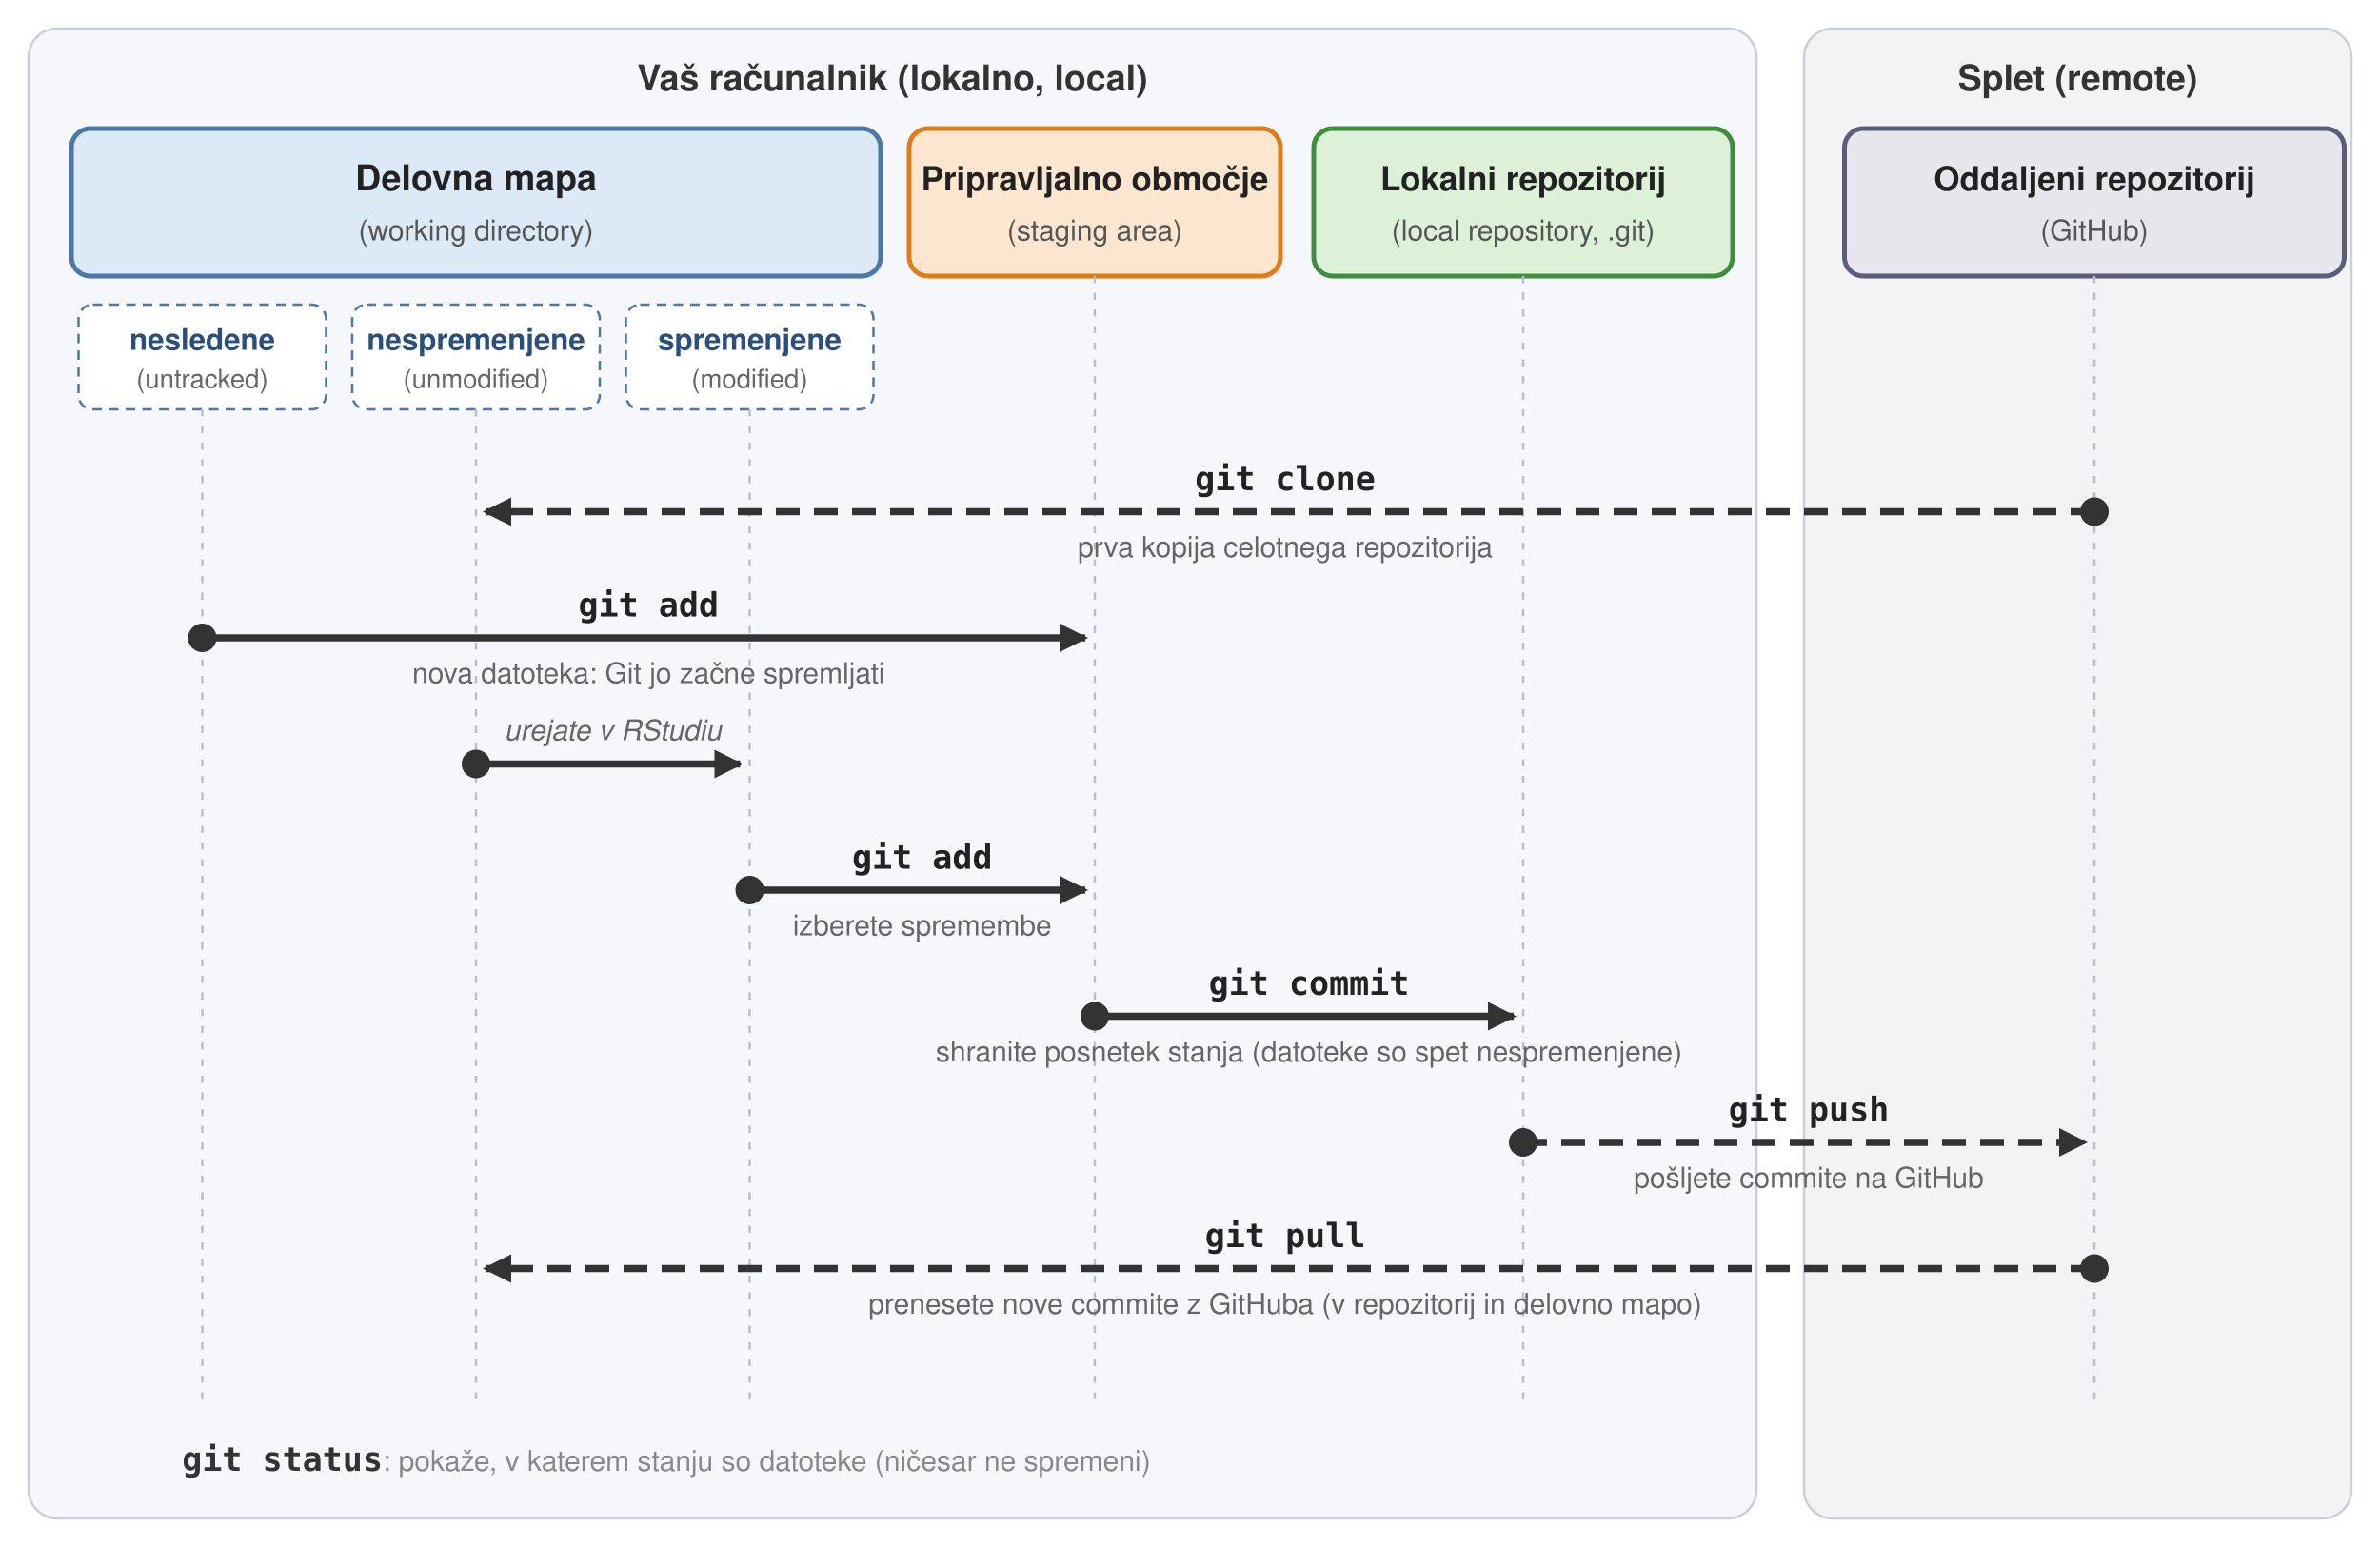
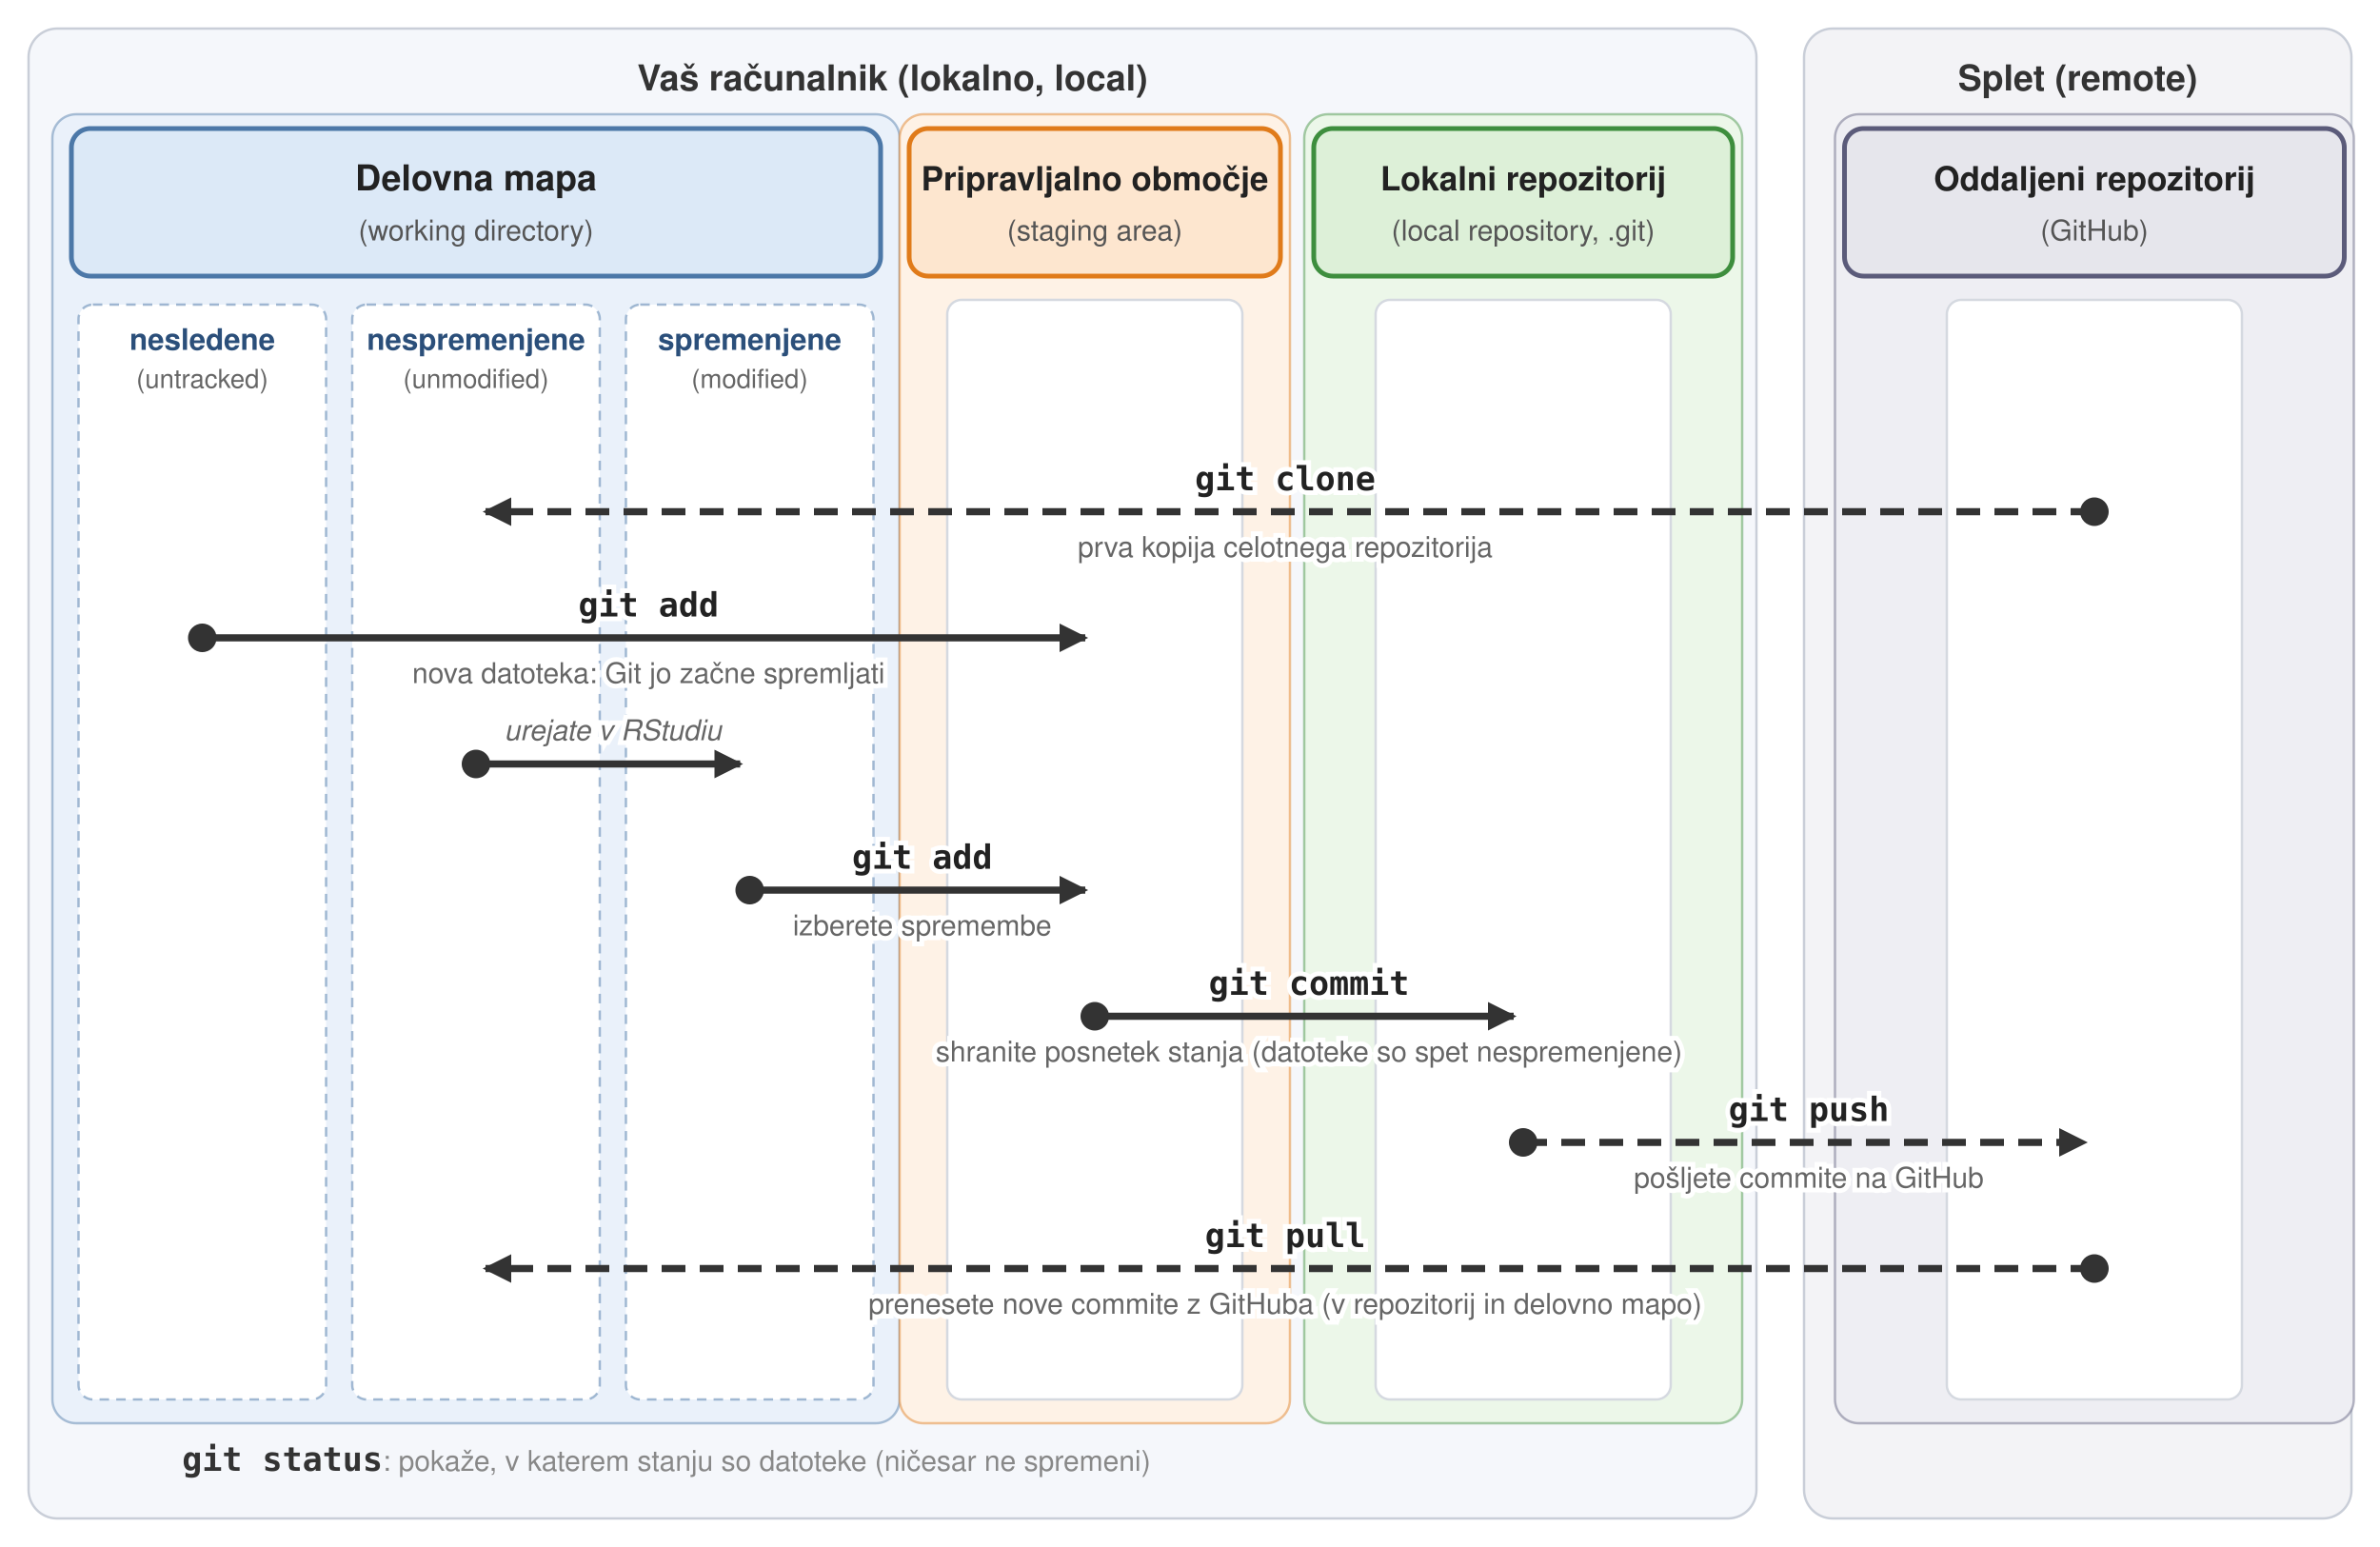
<svg xmlns="http://www.w3.org/2000/svg" width="1000" height="650" viewBox="0 0 1000 650" font-family="Segoe UI, Helvetica, Arial, sans-serif">
  <defs>
    <marker id="mr" viewBox="0 0 10 10" refX="9" refY="5" markerWidth="4" markerHeight="4" orient="auto">
      <path d="M0,0 L10,5 L0,10 z" fill="#D62728" />
    </marker>
    <marker id="ms" viewBox="0 0 10 10" refX="9" refY="5" markerWidth="4" markerHeight="4" orient="auto">
      <path d="M0,0 L10,5 L0,10 z" fill="#C4C4C4" />
    </marker>
    <marker id="mc" viewBox="0 0 10 10" refX="9" refY="5" markerWidth="4" markerHeight="4" orient="auto">
      <path d="M0,0 L10,5 L0,10 z" fill="#333333" />
    </marker>
  </defs>
  <rect width="1000" height="650" fill="white" />
  <rect x="12" y="12" width="726" height="626" rx="12" fill="#F5F7FB" stroke="#C9CED8" />
  <text x="375" y="38" text-anchor="middle" font-size="15" font-weight="600" fill="#333">Vaš računalnik (lokalno, local)</text>
  <rect x="758" y="12" width="230" height="626" rx="12" fill="#F3F3F6" stroke="#C9CED8" />
  <text x="873" y="38" text-anchor="middle" font-size="15" font-weight="600" fill="#333">Splet (remote)</text>
+   <rect x="22" y="48" width="356" height="550" rx="10" fill="#EAF1FA" stroke="#4C78A8" stroke-opacity="0.45" />
+   <rect x="378" y="48" width="164" height="550" rx="10" fill="#FEF2E6" stroke="#E07B1A" stroke-opacity="0.45" />
+   <rect x="548" y="48" width="184" height="550" rx="10" fill="#ECF7E9" stroke="#3E8E3E" stroke-opacity="0.45" />
+   <rect x="771" y="48" width="218" height="550" rx="10" fill="#EEEEF3" stroke="#5B5B7A" stroke-opacity="0.45" />
+   <rect x="398" y="126" width="124" height="462" rx="6" fill="white" stroke="#D5D9E0" />
+   <rect x="578" y="126" width="124" height="462" rx="6" fill="white" stroke="#D5D9E0" />
+   <rect x="818" y="126" width="124" height="462" rx="6" fill="white" stroke="#D5D9E0" />
+   <rect x="33" y="128" width="104" height="460" rx="6" fill="white" stroke="#4C78A8" stroke-opacity="0.5" stroke-dasharray="4 3" />
+   <rect x="148" y="128" width="104" height="460" rx="6" fill="white" stroke="#4C78A8" stroke-opacity="0.5" stroke-dasharray="4 3" />
+   <rect x="263" y="128" width="104" height="460" rx="6" fill="white" stroke="#4C78A8" stroke-opacity="0.5" stroke-dasharray="4 3" />
  <rect x="30" y="54" width="340" height="62" rx="8" fill="#DCE9F7" stroke="#4C78A8" stroke-width="2" />
  <text x="200.0" y="80" text-anchor="middle" font-size="15" font-weight="700" fill="#222">Delovna mapa</text>
  <text x="200.0" y="101" text-anchor="middle" font-size="12" fill="#555">(working directory)</text>
  <rect x="382" y="54" width="156" height="62" rx="8" fill="#FDE6CF" stroke="#E07B1A" stroke-width="2" />
  <text x="460.0" y="80" text-anchor="middle" font-size="14" font-weight="700" fill="#222">Pripravljalno območje</text>
  <text x="460.0" y="101" text-anchor="middle" font-size="12" fill="#555">(staging area)</text>
  <rect x="552" y="54" width="176" height="62" rx="8" fill="#DDF0D8" stroke="#3E8E3E" stroke-width="2" />
  <text x="640.0" y="80" text-anchor="middle" font-size="14" font-weight="700" fill="#222">Lokalni repozitorij</text>
  <text x="640.0" y="101" text-anchor="middle" font-size="12" fill="#555">(local repository, .git)</text>
  <rect x="775" y="54" width="210" height="62" rx="8" fill="#E6E6EC" stroke="#5B5B7A" stroke-width="2" />
  <text x="880.0" y="80" text-anchor="middle" font-size="14" font-weight="700" fill="#222">Oddaljeni repozitorij</text>
  <text x="880.0" y="101" text-anchor="middle" font-size="12" fill="#555">(GitHub)</text>
-   <rect x="33" y="128" width="104" height="44" rx="6" fill="white" stroke="#4C78A8" stroke-dasharray="4 3" />
  <text x="85" y="147" text-anchor="middle" font-size="12.5" font-weight="600" fill="#2b4f7a">nesledene</text>
  <text x="85" y="163" text-anchor="middle" font-size="11" fill="#666">(untracked)</text>
-   <rect x="148" y="128" width="104" height="44" rx="6" fill="white" stroke="#4C78A8" stroke-dasharray="4 3" />
  <text x="200" y="147" text-anchor="middle" font-size="12.5" font-weight="600" fill="#2b4f7a">nespremenjene</text>
  <text x="200" y="163" text-anchor="middle" font-size="11" fill="#666">(unmodified)</text>
-   <rect x="263" y="128" width="104" height="44" rx="6" fill="white" stroke="#4C78A8" stroke-dasharray="4 3" />
  <text x="315" y="147" text-anchor="middle" font-size="12.5" font-weight="600" fill="#2b4f7a">spremenjene</text>
  <text x="315" y="163" text-anchor="middle" font-size="11" fill="#666">(modified)</text>
-   <line x1="85" y1="172" x2="85" y2="590" stroke="#B9BFCA" stroke-dasharray="3 4" />
-   <line x1="200" y1="172" x2="200" y2="590" stroke="#B9BFCA" stroke-dasharray="3 4" />
-   <line x1="315" y1="172" x2="315" y2="590" stroke="#B9BFCA" stroke-dasharray="3 4" />
-   <line x1="460" y1="116" x2="460" y2="590" stroke="#B9BFCA" stroke-dasharray="3 4" />
-   <line x1="640" y1="116" x2="640" y2="590" stroke="#B9BFCA" stroke-dasharray="3 4" />
-   <line x1="880" y1="116" x2="880" y2="590" stroke="#B9BFCA" stroke-dasharray="3 4" />
  <text x="280" y="618" text-anchor="middle" font-size="14" font-weight="700" font-family="Consolas, monospace" fill="#333333">git status<tspan font-family="Segoe UI, Helvetica, Arial, sans-serif" font-weight="400" font-size="12" fill="#888"> : pokaže, v katerem stanju so datoteke (ničesar ne spremeni)</tspan>
  </text>
  <circle cx="880" cy="215" r="6" fill="#333333" />
  <line x1="880" y1="215" x2="204" y2="215" stroke="#333333" stroke-width="3" stroke-dasharray="10 6" marker-end="url(#mc)" />
-   <text x="540.0" y="206" text-anchor="middle" font-size="14" font-weight="700" font-family="Consolas, monospace" fill="#222">git clone</text>
-   <text x="540.0" y="234" text-anchor="middle" font-size="12" fill="#666">prva kopija celotnega repozitorija</text>
+   <text x="540.0" y="206" text-anchor="middle" font-size="14" font-weight="700" font-family="Consolas, monospace" stroke="white" stroke-width="4" paint-order="stroke" fill="#222">git clone</text>
+   <text x="540.0" y="234" text-anchor="middle" font-size="12" stroke="white" stroke-width="4" paint-order="stroke" fill="#666">prva kopija celotnega repozitorija</text>
  <circle cx="85" cy="268" r="6" fill="#333333" />
  <line x1="85" y1="268" x2="456" y2="268" stroke="#333333" stroke-width="3" marker-end="url(#mc)" />
-   <text x="272.5" y="259" text-anchor="middle" font-size="14" font-weight="700" font-family="Consolas, monospace" fill="#222">git add</text>
-   <text x="272.5" y="287" text-anchor="middle" font-size="12" fill="#666">nova datoteka: Git jo začne spremljati</text>
+   <text x="272.5" y="259" text-anchor="middle" font-size="14" font-weight="700" font-family="Consolas, monospace" stroke="white" stroke-width="4" paint-order="stroke" fill="#222">git add</text>
+   <text x="272.5" y="287" text-anchor="middle" font-size="12" stroke="white" stroke-width="4" paint-order="stroke" fill="#666">nova datoteka: Git jo začne spremljati</text>
  <circle cx="200" cy="321" r="6" fill="#333333" />
  <line x1="200" y1="321" x2="311" y2="321" stroke="#333333" stroke-width="3" marker-end="url(#mc)" />
-   <text x="257.5" y="311" text-anchor="middle" font-size="12" fill="#666" font-style="italic">urejate v RStudiu</text>
+   <text x="257.5" y="311" text-anchor="middle" font-size="12" stroke="white" stroke-width="4" paint-order="stroke" fill="#666" font-style="italic">urejate v RStudiu</text>
  <circle cx="315" cy="374" r="6" fill="#333333" />
  <line x1="315" y1="374" x2="456" y2="374" stroke="#333333" stroke-width="3" marker-end="url(#mc)" />
-   <text x="387.5" y="365" text-anchor="middle" font-size="14" font-weight="700" font-family="Consolas, monospace" fill="#222">git add</text>
-   <text x="387.5" y="393" text-anchor="middle" font-size="12" fill="#666">izberete spremembe</text>
+   <text x="387.5" y="365" text-anchor="middle" font-size="14" font-weight="700" font-family="Consolas, monospace" stroke="white" stroke-width="4" paint-order="stroke" fill="#222">git add</text>
+   <text x="387.5" y="393" text-anchor="middle" font-size="12" stroke="white" stroke-width="4" paint-order="stroke" fill="#666">izberete spremembe</text>
  <circle cx="460" cy="427" r="6" fill="#333333" />
  <line x1="460" y1="427" x2="636" y2="427" stroke="#333333" stroke-width="3" marker-end="url(#mc)" />
-   <text x="550.0" y="418" text-anchor="middle" font-size="14" font-weight="700" font-family="Consolas, monospace" fill="#222">git commit</text>
-   <text x="550.0" y="446" text-anchor="middle" font-size="12" fill="#666">shranite posnetek stanja (datoteke so spet nespremenjene)</text>
+   <text x="550.0" y="418" text-anchor="middle" font-size="14" font-weight="700" font-family="Consolas, monospace" stroke="white" stroke-width="4" paint-order="stroke" fill="#222">git commit</text>
+   <text x="550.0" y="446" text-anchor="middle" font-size="12" stroke="white" stroke-width="4" paint-order="stroke" fill="#666">shranite posnetek stanja (datoteke so spet nespremenjene)</text>
  <circle cx="640" cy="480" r="6" fill="#333333" />
  <line x1="640" y1="480" x2="876" y2="480" stroke="#333333" stroke-width="3" stroke-dasharray="10 6" marker-end="url(#mc)" />
-   <text x="760.0" y="471" text-anchor="middle" font-size="14" font-weight="700" font-family="Consolas, monospace" fill="#222">git push</text>
-   <text x="760.0" y="499" text-anchor="middle" font-size="12" fill="#666">pošljete commite na GitHub</text>
+   <text x="760.0" y="471" text-anchor="middle" font-size="14" font-weight="700" font-family="Consolas, monospace" stroke="white" stroke-width="4" paint-order="stroke" fill="#222">git push</text>
+   <text x="760.0" y="499" text-anchor="middle" font-size="12" stroke="white" stroke-width="4" paint-order="stroke" fill="#666">pošljete commite na GitHub</text>
  <circle cx="880" cy="533" r="6" fill="#333333" />
  <line x1="880" y1="533" x2="204" y2="533" stroke="#333333" stroke-width="3" stroke-dasharray="10 6" marker-end="url(#mc)" />
-   <text x="540.0" y="524" text-anchor="middle" font-size="14" font-weight="700" font-family="Consolas, monospace" fill="#222">git pull</text>
-   <text x="540.0" y="552" text-anchor="middle" font-size="12" fill="#666">prenesete nove commite z GitHuba (v repozitorij in delovno mapo)</text>
+   <text x="540.0" y="524" text-anchor="middle" font-size="14" font-weight="700" font-family="Consolas, monospace" stroke="white" stroke-width="4" paint-order="stroke" fill="#222">git pull</text>
+   <text x="540.0" y="552" text-anchor="middle" font-size="12" stroke="white" stroke-width="4" paint-order="stroke" fill="#666">prenesete nove commite z GitHuba (v repozitorij in delovno mapo)</text>
</svg>
